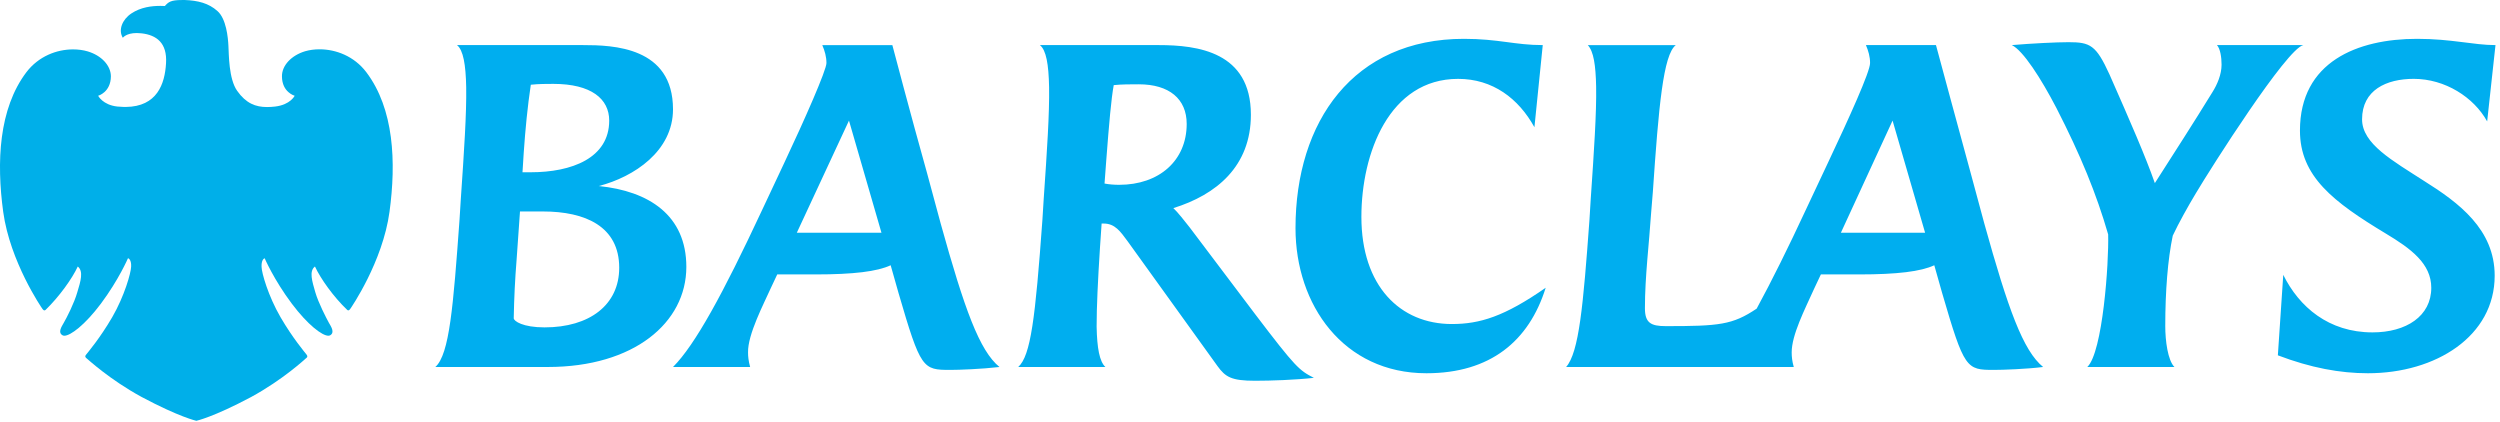
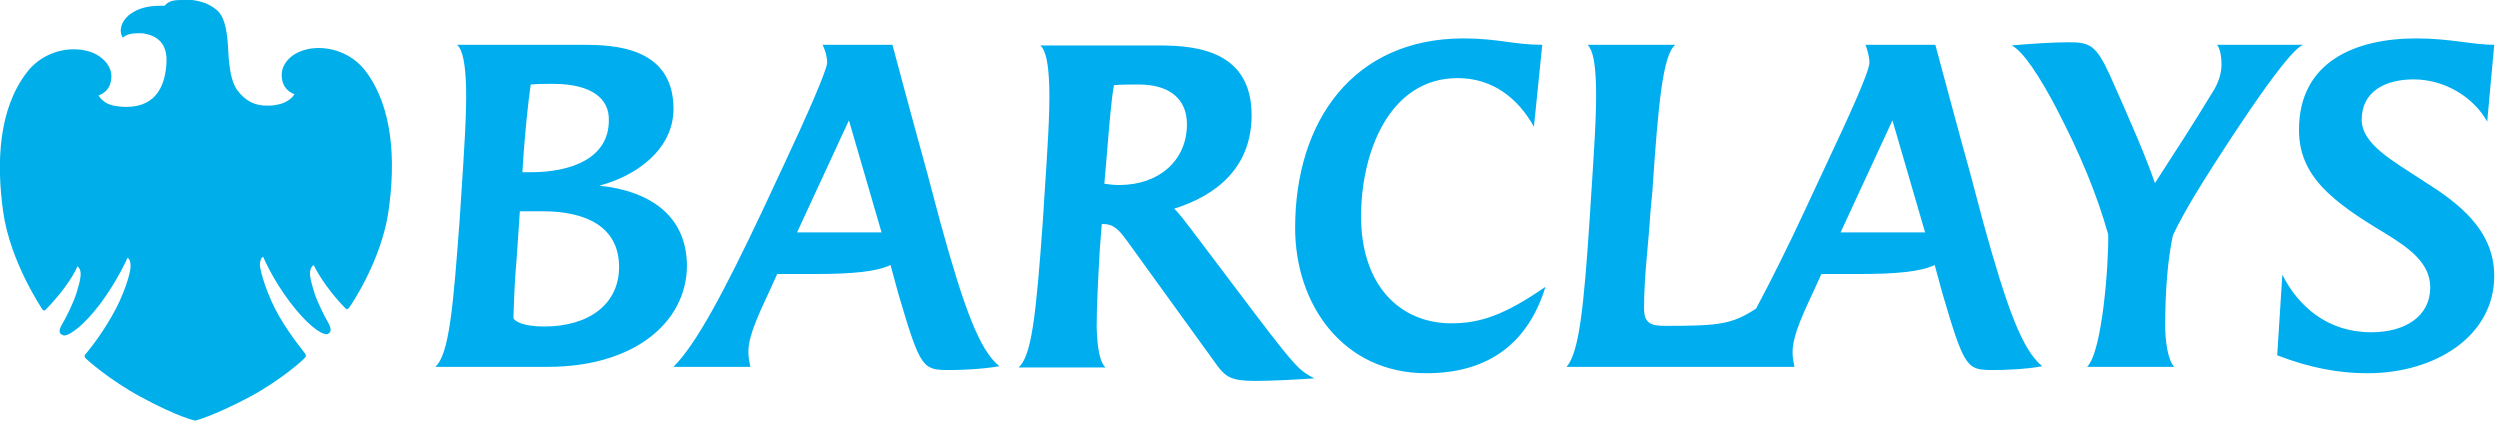
- <svg xmlns="http://www.w3.org/2000/svg" xmlns:xlink="http://www.w3.org/1999/xlink" version="1.0" id="Layer_1" x="0px" y="0px" width="390.528" height="65.853" viewBox="0 0 595.276 841.891" enable-background="new 0 0 595.276 841.891" xml:space="preserve">
-   <defs id="defs4203">
-     <defs id="defs4018">
-       <path d="M -203.862,562.153 L -203.862,447.633 C -203.861,441.039 -198.963,436.279 -192.5,436.279 C -198.963,436.279 -204.202,430.931 -204.202,424.34 L -204.232,392.137 C -204.232,389.249 -201.938,386.91 -199.114,386.91 L 79.182,386.91 C 90.916,386.91 100.428,396.613 100.428,408.581 L 100.428,572.869 C 100.428,578.279 96.127,583.821 90.82,583.821 L -182.616,583.821 C -194.355,583.821 -203.862,571.037 -203.862,562.153" id="SVGID_676_" />
-     </defs>
-     <clipPath id="SVGID_677_">
-       <use height="841.891" width="595.276" y="0" x="0" style="overflow:visible" id="use4022" overflow="visible" xlink:href="#SVGID_676_" />
-     </clipPath>
-   </defs>
-   <g id="g6604" transform="matrix(26.77527,0,0,26.77527,-8671.139,-11193.393)">
-     <path id="path21" d="M 427.24,427.105 C 426.244,425.3 424.097,423.931 421.765,423.931 C 419.714,423.931 417.91,424.771 417.91,426.949 C 417.91,428.783 420.181,430.027 422.545,431.552 C 425.125,433.169 427.801,435.158 427.801,438.612 C 427.801,443.122 423.416,445.889 418.346,445.889 C 416.262,445.889 414.086,445.485 411.629,444.552 L 412.032,438.549 C 413.215,440.945 415.424,442.841 418.687,442.841 C 421.207,442.841 423.072,441.629 423.072,439.513 C 423.072,437.709 421.547,436.59 419.683,435.471 C 415.763,433.108 413.277,431.209 413.277,427.789 C 413.277,422.656 417.568,420.946 422.015,420.946 C 424.595,420.946 426.214,421.413 427.861,421.413 L 427.24,427.105 M 405.502,432.484 C 404.94,433.418 404.228,434.691 403.79,435.626 C 403.418,437.398 403.231,439.763 403.231,442.374 C 403.231,443.463 403.418,444.924 403.915,445.422 L 397.416,445.422 C 398.565,444.334 399.033,437.649 398.972,435.533 C 398.101,432.517 396.917,429.624 395.114,426.109 C 393.966,423.902 392.627,421.816 391.787,421.413 C 393.248,421.29 395.114,421.196 396.017,421.196 C 397.633,421.196 398.07,421.413 399.066,423.591 C 400.618,427.106 401.769,429.747 402.454,431.708 C 404.103,429.126 405.253,427.354 406.746,424.928 C 407.119,424.337 407.43,423.591 407.43,422.875 C 407.43,422.314 407.336,421.693 407.088,421.413 L 413.526,421.413 C 412.282,421.693 406.683,430.495 405.502,432.484 M 382.892,427.044 L 379.037,435.408 L 385.318,435.408 L 382.892,427.044 M 390.45,445.639 C 388.396,445.639 388.242,445.578 386.593,439.918 L 386.003,437.834 C 385.009,438.3 383.234,438.518 380.405,438.518 L 377.544,438.518 L 377.046,439.575 C 376.331,441.163 375.367,443.026 375.367,444.335 C 375.367,444.646 375.398,444.987 375.523,445.423 L 358.542,445.423 C 359.507,444.335 359.818,440.821 360.284,434.444 L 360.377,432.921 C 360.626,429.282 360.815,426.483 360.782,424.525 C 360.751,422.908 360.595,421.881 360.16,421.415 L 366.723,421.415 C 365.789,422.131 365.446,425.986 365.012,432.363 L 364.887,433.886 C 364.731,436.25 364.421,438.675 364.421,441.039 C 364.421,442.126 364.856,442.375 365.977,442.375 C 369.956,442.375 370.953,442.282 372.755,441.069 C 373.874,439.016 375.151,436.434 376.393,433.76 L 378.075,430.184 C 379.66,426.825 381.214,423.403 381.214,422.751 C 381.214,422.283 381.09,421.849 380.905,421.413 L 386.129,421.413 C 386.129,421.413 388.243,429.251 388.71,430.929 L 389.735,434.724 C 391.507,441.1 392.628,444.209 394.121,445.422 C 392.875,445.578 391.103,445.639 390.45,445.639 M 348.125,445.889 C 341.936,445.889 338.359,440.789 338.359,435.067 C 338.359,427.106 342.681,420.946 350.923,420.946 C 353.504,420.946 354.718,421.413 356.8,421.413 L 356.179,427.54 C 354.997,425.394 353.068,423.932 350.488,423.932 C 345.357,423.932 343.273,429.469 343.273,434.227 C 343.273,439.389 346.166,442.218 350.021,442.218 C 352.105,442.218 353.939,441.658 357.019,439.513 C 355.775,443.495 352.882,445.889 348.125,445.889 M 326.667,424.337 C 326.076,424.337 325.359,424.337 324.801,424.399 C 324.614,425.425 324.458,427.198 324.24,430.058 L 324.115,431.739 C 324.428,431.802 324.831,431.834 325.205,431.834 C 328.189,431.834 330.243,430.028 330.243,427.293 C 330.243,425.425 328.937,424.337 326.667,424.337 M 335.342,446.449 C 333.57,446.449 333.134,446.168 332.544,445.359 L 325.826,436.029 C 325.297,435.314 324.893,434.723 324.054,434.723 L 323.898,434.723 L 323.775,436.527 C 323.618,438.984 323.525,440.945 323.525,442.406 C 323.556,444.023 323.743,445.017 324.179,445.422 L 317.679,445.422 C 318.611,444.582 318.952,441.783 319.482,434.443 L 319.576,432.92 C 319.825,429.313 320.012,426.513 319.98,424.555 C 319.948,422.844 319.763,421.786 319.295,421.413 C 322.996,421.413 328.158,421.413 328.158,421.413 C 331.05,421.413 335.031,421.912 335.031,426.607 C 335.031,430.462 332.449,432.578 329.247,433.572 C 329.558,433.853 330.117,434.568 330.46,435.004 L 335.342,441.473 C 338.39,445.485 338.638,445.671 339.728,446.231 C 338.359,446.386 336.525,446.449 335.342,446.449 M 305.054,427.044 L 301.164,435.408 L 307.477,435.408 L 305.054,427.044 M 312.609,445.639 C 310.558,445.639 310.402,445.578 308.754,439.918 L 308.163,437.834 C 307.166,438.3 305.394,438.518 302.564,438.518 L 299.703,438.518 L 299.206,439.575 C 298.708,440.696 297.495,442.998 297.526,444.335 C 297.526,444.646 297.557,444.957 297.682,445.423 L 291.929,445.423 C 293.577,443.775 295.661,439.95 298.553,433.761 L 300.233,430.185 C 301.756,426.951 303.374,423.281 303.374,422.752 C 303.374,422.284 303.251,421.85 303.063,421.414 L 308.289,421.414 C 308.289,421.414 309.655,426.608 310.869,430.93 L 311.895,434.725 C 313.668,441.101 314.787,444.21 316.28,445.423 C 314.943,445.578 313.263,445.639 312.609,445.639 M 283.002,424.306 C 282.535,424.306 281.914,424.306 281.323,424.369 C 281.074,426.048 280.918,427.665 280.795,429.437 C 280.795,429.437 280.701,430.96 280.701,430.898 L 281.323,430.898 C 284.371,430.898 287.171,429.841 287.171,427.044 C 287.171,425.425 285.833,424.306 283.002,424.306 M 282.226,433.822 L 280.516,433.822 L 280.267,437.367 C 280.143,438.923 280.08,440.228 280.049,441.783 C 280.049,442.002 280.733,442.468 282.349,442.468 C 285.708,442.468 287.917,440.789 287.917,438.02 C 287.917,434.941 285.397,433.822 282.226,433.822 M 282.599,445.422 L 274.202,445.422 C 275.26,444.488 275.54,440.85 276.006,434.443 L 276.099,432.951 C 276.349,429.312 276.535,426.513 276.504,424.555 C 276.473,422.875 276.286,421.786 275.819,421.413 L 285.211,421.413 C 287.45,421.413 291.929,421.538 291.929,426.202 C 291.929,429.312 289.036,431.24 286.393,431.926 C 290.125,432.299 292.924,434.102 292.924,437.958 C 292.923,442.125 289.005,445.422 282.599,445.422" style="fill:#00aeef" />
-     <path transform="translate(235.5614,-71.28032)" clip-path="url(#SVGID_677_)" d="M 19.741,489.332 C 18.909,489.332 18.737,489.477 18.467,489.778 C 18.361,489.771 18.25,489.769 18.134,489.769 C 17.494,489.769 16.672,489.863 15.971,490.332 C 15.294,490.779 14.972,491.57 15.333,492.149 C 15.333,492.149 15.575,491.794 16.371,491.794 C 16.483,491.794 16.607,491.806 16.739,491.817 C 17.839,491.947 18.653,492.526 18.554,494.055 C 18.466,495.583 17.893,497.287 15.549,497.307 C 15.549,497.307 15.247,497.307 14.925,497.277 C 13.834,497.158 13.491,496.473 13.491,496.473 C 13.491,496.473 14.434,496.217 14.442,495.02 C 14.434,494.206 13.725,493.461 12.702,493.16 C 12.367,493.062 11.999,493.014 11.616,493.014 C 10.41,493.014 9.056,493.519 8.143,494.711 C 6.073,497.444 5.905,501.428 6.41,505.133 C 6.918,508.846 9.273,512.285 9.342,512.379 C 9.392,512.445 9.437,512.481 9.488,512.481 C 9.514,512.481 9.541,512.469 9.569,512.446 C 10.586,511.459 11.556,510.11 11.971,509.208 C 12.415,509.562 12.183,510.315 11.939,511.119 C 11.707,511.941 11.143,513.032 10.939,513.384 C 10.742,513.728 10.478,514.128 10.833,514.337 C 10.869,514.359 10.915,514.371 10.97,514.371 C 11.426,514.371 12.499,513.576 13.696,511.98 C 15.036,510.184 15.716,508.59 15.716,508.59 C 15.814,508.612 15.978,508.778 15.951,509.23 C 15.933,509.689 15.461,511.397 14.542,512.987 C 13.613,514.576 12.755,515.57 12.582,515.796 C 12.475,515.927 12.566,516.009 12.635,516.062 C 12.703,516.108 14.346,517.642 16.733,518.938 C 19.561,520.445 20.815,520.716 20.815,520.716 C 20.815,520.716 22.066,520.452 24.894,518.946 C 27.28,517.648 28.93,516.107 28.991,516.055 C 29.06,516.008 29.148,515.934 29.044,515.79 C 28.881,515.574 28.02,514.575 27.093,512.986 C 26.177,511.407 25.687,509.688 25.68,509.235 C 25.661,508.778 25.815,508.627 25.909,508.589 C 25.909,508.589 26.596,510.193 27.936,511.979 C 29.139,513.577 30.202,514.37 30.66,514.37 C 30.718,514.37 30.764,514.358 30.802,514.336 C 31.146,514.127 30.89,513.721 30.688,513.381 C 30.5,513.031 29.928,511.947 29.685,511.118 C 29.452,510.305 29.21,509.553 29.662,509.207 C 30.078,510.109 31.041,511.465 32.061,512.438 C 32.088,512.466 32.119,512.48 32.149,512.48 C 32.194,512.48 32.242,512.445 32.284,512.384 C 32.359,512.284 34.718,508.851 35.222,505.132 C 35.728,501.419 35.561,497.444 33.489,494.71 C 32.582,493.515 31.218,493.007 30.004,493.007 C 29.625,493.007 29.263,493.056 28.932,493.151 C 27.901,493.461 27.195,494.213 27.201,495.019 C 27.201,496.216 28.149,496.472 28.149,496.472 C 28.149,496.472 27.832,497.14 26.702,497.276 C 26.491,497.302 26.286,497.314 26.09,497.314 C 25.24,497.314 24.524,497.044 23.864,496.112 C 23.224,495.215 23.245,493.368 23.208,492.752 C 23.179,492.127 23.045,490.725 22.388,490.153 C 21.733,489.566 20.935,489.369 19.94,489.33 C 19.867,489.332 19.802,489.332 19.741,489.332" id="path4050" style="fill:#00afe9" />
-   </g>
+ <svg xmlns="http://www.w3.org/2000/svg" version="1.1" id="Layer_1" x="0px" y="0px" viewBox="0 0 390.5 65.9" style="enable-background:new 0 0 390.5 65.9;" xml:space="preserve">
+   <style type="text/css">
+ 	.st0{fill:#00AEEF;}
+ 	.st1{fill:#00AFE9;}
+ </style>
+   <path id="path21" class="st0" d="M388.5,19c-2.1-3.8-6.6-6.6-11.5-6.6c-4.3,0-8.1,1.8-8.1,6.3c0,3.8,4.8,6.4,9.7,9.6  c5.4,3.4,11,7.6,11,14.8c0,9.4-9.2,15.2-19.8,15.2c-4.4,0-8.9-0.8-14.1-2.8l0.8-12.6c2.5,5,7.1,9,13.9,9c5.3,0,9.2-2.5,9.2-7  c0-3.8-3.2-6.1-7.1-8.5c-8.2-4.9-13.4-8.9-13.4-16.1c0-10.8,9-14.3,18.3-14.3c5.4,0,8.8,1,12.2,1L388.5,19 M343,30.2  c-1.2,2-2.7,4.6-3.6,6.6c-0.8,3.7-1.2,8.7-1.2,14.1c0,2.3,0.4,5.3,1.4,6.4h-13.6c2.4-2.3,3.4-16.3,3.3-20.7  c-1.8-6.3-4.3-12.4-8.1-19.7c-2.4-4.6-5.2-9-7-9.8c3.1-0.3,7-0.5,8.9-0.5c3.4,0,4.3,0.5,6.4,5c3.3,7.4,5.7,12.9,7.1,17  c3.5-5.4,5.9-9.1,9-14.2c0.8-1.2,1.4-2.8,1.4-4.3c0-1.2-0.2-2.5-0.7-3.1h13.5C357.2,7.6,345.5,26.1,343,30.2 M295.6,18.8l-8.1,17.5  h13.2L295.6,18.8 M311.5,57.8c-4.3,0-4.6-0.1-8.1-12l-1.2-4.4c-2.1,1-5.8,1.4-11.7,1.4h-6l-1,2.2c-1.5,3.3-3.5,7.2-3.5,10  c0,0.7,0.1,1.4,0.3,2.3h-35.6c2-2.3,2.7-9.6,3.6-23l0.2-3.2c0.5-7.6,0.9-13.5,0.8-17.6c-0.1-3.4-0.4-5.5-1.3-6.5h13.7  c-2,1.5-2.7,9.6-3.6,22.9l-0.3,3.2c-0.3,5-1,10-1,15c0,2.3,0.9,2.8,3.3,2.8c8.3,0,10.4-0.2,14.2-2.7c2.3-4.3,5-9.7,7.6-15.3l3.5-7.5  c3.3-7,6.6-14.2,6.6-15.6c0-1-0.3-1.9-0.6-2.8h10.9c0,0,4.4,16.4,5.4,19.9l2.1,7.9c3.7,13.4,6.1,19.9,9.2,22.4  C316.5,57.7,312.8,57.8,311.5,57.8 M222.8,58.3c-13,0-20.5-10.7-20.5-22.7c0-16.7,9.1-29.6,26.3-29.6c5.4,0,7.9,1,12.3,1l-1.3,12.8  c-2.5-4.5-6.5-7.6-11.9-7.6c-10.7,0-15.1,11.6-15.1,21.6c0,10.8,6.1,16.7,14.1,16.7c4.4,0,8.2-1.2,14.7-5.7  C238.8,53.3,232.8,58.3,222.8,58.3 M177.9,13.2c-1.2,0-2.7,0-3.9,0.1c-0.4,2.1-0.7,5.9-1.2,11.9l-0.3,3.5c0.7,0.1,1.5,0.2,2.3,0.2  c6.2,0,10.6-3.8,10.6-9.5C185.4,15.4,182.6,13.2,177.9,13.2 M196.1,59.5c-3.7,0-4.6-0.6-5.9-2.3l-14.1-19.5c-1.1-1.5-2-2.7-3.7-2.7  h-0.3l-0.3,3.8c-0.3,5.1-0.5,9.3-0.5,12.3c0.1,3.4,0.5,5.5,1.4,6.3h-13.6c2-1.8,2.7-7.6,3.8-23l0.2-3.2c0.5-7.6,0.9-13.4,0.8-17.5  c-0.1-3.6-0.5-5.8-1.4-6.6c7.8,0,18.6,0,18.6,0c6.1,0,14.4,1,14.4,10.9c0,8.1-5.4,12.5-12.1,14.6c0.7,0.6,1.8,2.1,2.5,3l10.2,13.5  c6.4,8.4,6.9,8.8,9.2,10C202.4,59.3,198.5,59.5,196.1,59.5 M132.6,18.8l-8.1,17.5h13.2L132.6,18.8 M148.4,57.8  c-4.3,0-4.6-0.1-8.1-12l-1.2-4.4c-2.1,1-5.8,1.4-11.7,1.4h-6l-1,2.2c-1,2.3-3.6,7.2-3.5,10c0,0.7,0.1,1.3,0.3,2.3h-12  c3.5-3.5,7.8-11.5,13.9-24.4l3.5-7.5c3.2-6.8,6.6-14.5,6.6-15.6c0-1-0.3-1.9-0.7-2.8h10.9c0,0,2.9,10.9,5.4,19.9l2.1,7.9  c3.7,13.4,6.1,19.9,9.2,22.4C153.3,57.7,149.8,57.8,148.4,57.8 M86.4,13.1c-1,0-2.3,0-3.5,0.1c-0.5,3.5-0.8,6.9-1.1,10.6  c0,0-0.2,3.2-0.2,3.1h1.3c6.4,0,12.2-2.2,12.2-8.1C95.2,15.4,92.4,13.1,86.4,13.1 M84.8,33h-3.6l-0.5,7.4c-0.3,3.3-0.4,6-0.5,9.2  c0,0.5,1.4,1.4,4.8,1.4c7,0,11.7-3.5,11.7-9.3C96.7,35.4,91.5,33,84.8,33 M85.6,57.3H68c2.2-2,2.8-9.6,3.8-23l0.2-3.1  c0.5-7.6,0.9-13.5,0.8-17.6c-0.1-3.5-0.5-5.8-1.4-6.6h19.7c4.7,0,14.1,0.3,14.1,10c0,6.5-6.1,10.6-11.6,12  c7.8,0.8,13.7,4.6,13.7,12.6C107.2,50.4,99,57.3,85.6,57.3" />
+   <path id="path4050" class="st1" d="M28.4,0c-1.7,0-2.1,0.3-2.7,0.9c-0.2,0-0.5,0-0.7,0c-1.3,0-3.1,0.2-4.5,1.2  c-1.4,0.9-2.1,2.6-1.3,3.8c0,0,0.5-0.7,2.2-0.7c0.2,0,0.5,0,0.8,0c2.3,0.3,4,1.5,3.8,4.7c-0.2,3.2-1.4,6.8-6.3,6.8  c0,0-0.6,0-1.3-0.1c-2.3-0.2-3-1.7-3-1.7s2-0.5,2-3c0-1.7-1.5-3.3-3.6-3.9c-0.7-0.2-1.5-0.3-2.3-0.3c-2.5,0-5.4,1.1-7.3,3.6  C-0.2,17-0.6,25.3,0.5,33.1c1.1,7.8,6,15,6.1,15.2c0.1,0.1,0.2,0.2,0.3,0.2c0.1,0,0.1,0,0.2-0.1c2.1-2.1,4.2-4.9,5-6.8  c0.9,0.7,0.4,2.3-0.1,4c-0.5,1.7-1.7,4-2.1,4.7c-0.4,0.7-1,1.6-0.2,2c0.1,0,0.2,0.1,0.3,0.1c1,0,3.2-1.7,5.7-5  c2.8-3.8,4.2-7.1,4.2-7.1c0.2,0,0.5,0.4,0.5,1.3c0,1-1,4.5-3,7.9c-1.9,3.3-3.7,5.4-4.1,5.9c-0.2,0.3,0,0.4,0.1,0.6  c0.1,0.1,3.6,3.3,8.6,6c5.9,3.2,8.5,3.7,8.5,3.7s2.6-0.6,8.5-3.7c5-2.7,8.5-5.9,8.6-6.1c0.1-0.1,0.3-0.3,0.1-0.6  c-0.3-0.5-2.1-2.5-4.1-5.9c-1.9-3.3-2.9-6.9-3-7.9c0-1,0.3-1.3,0.5-1.4c0,0,1.4,3.4,4.2,7.1c2.5,3.3,4.7,5,5.7,5  c0.1,0,0.2,0,0.3-0.1c0.7-0.4,0.2-1.3-0.2-2c-0.4-0.7-1.6-3-2.1-4.7c-0.5-1.7-1-3.3,0-4c0.9,1.9,2.9,4.7,5,6.8  c0.1,0.1,0.1,0.1,0.2,0.1c0.1,0,0.2-0.1,0.3-0.2c0.2-0.2,5.1-7.4,6.2-15.2c1.1-7.8,0.7-16.1-3.6-21.8c-1.9-2.5-4.8-3.6-7.3-3.6  c-0.8,0-1.6,0.1-2.2,0.3c-2.2,0.6-3.6,2.2-3.6,3.9c0,2.5,2,3,2,3s-0.7,1.4-3,1.7c-0.4,0.1-0.9,0.1-1.3,0.1c-1.8,0-3.3-0.6-4.7-2.5  c-1.3-1.9-1.3-5.7-1.4-7c-0.1-1.3-0.3-4.2-1.7-5.4c-1.4-1.2-3-1.6-5.1-1.7C28.7,0,28.5,0,28.4,0" />
</svg>
